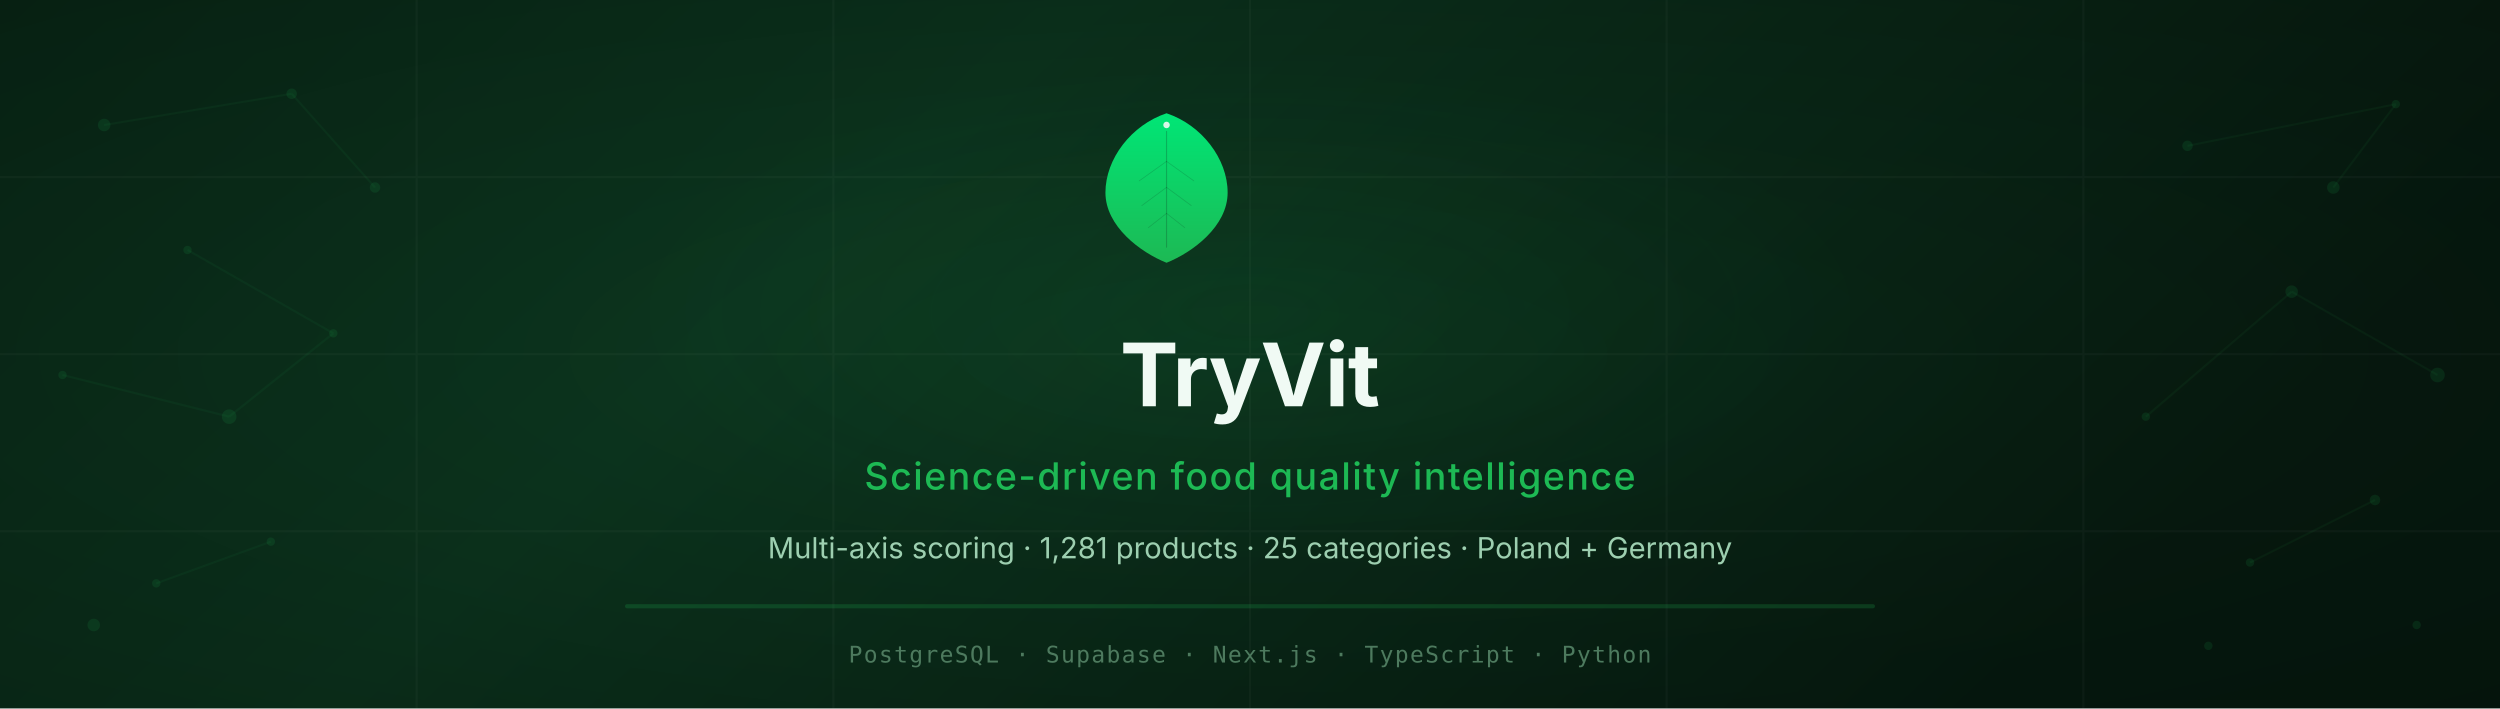
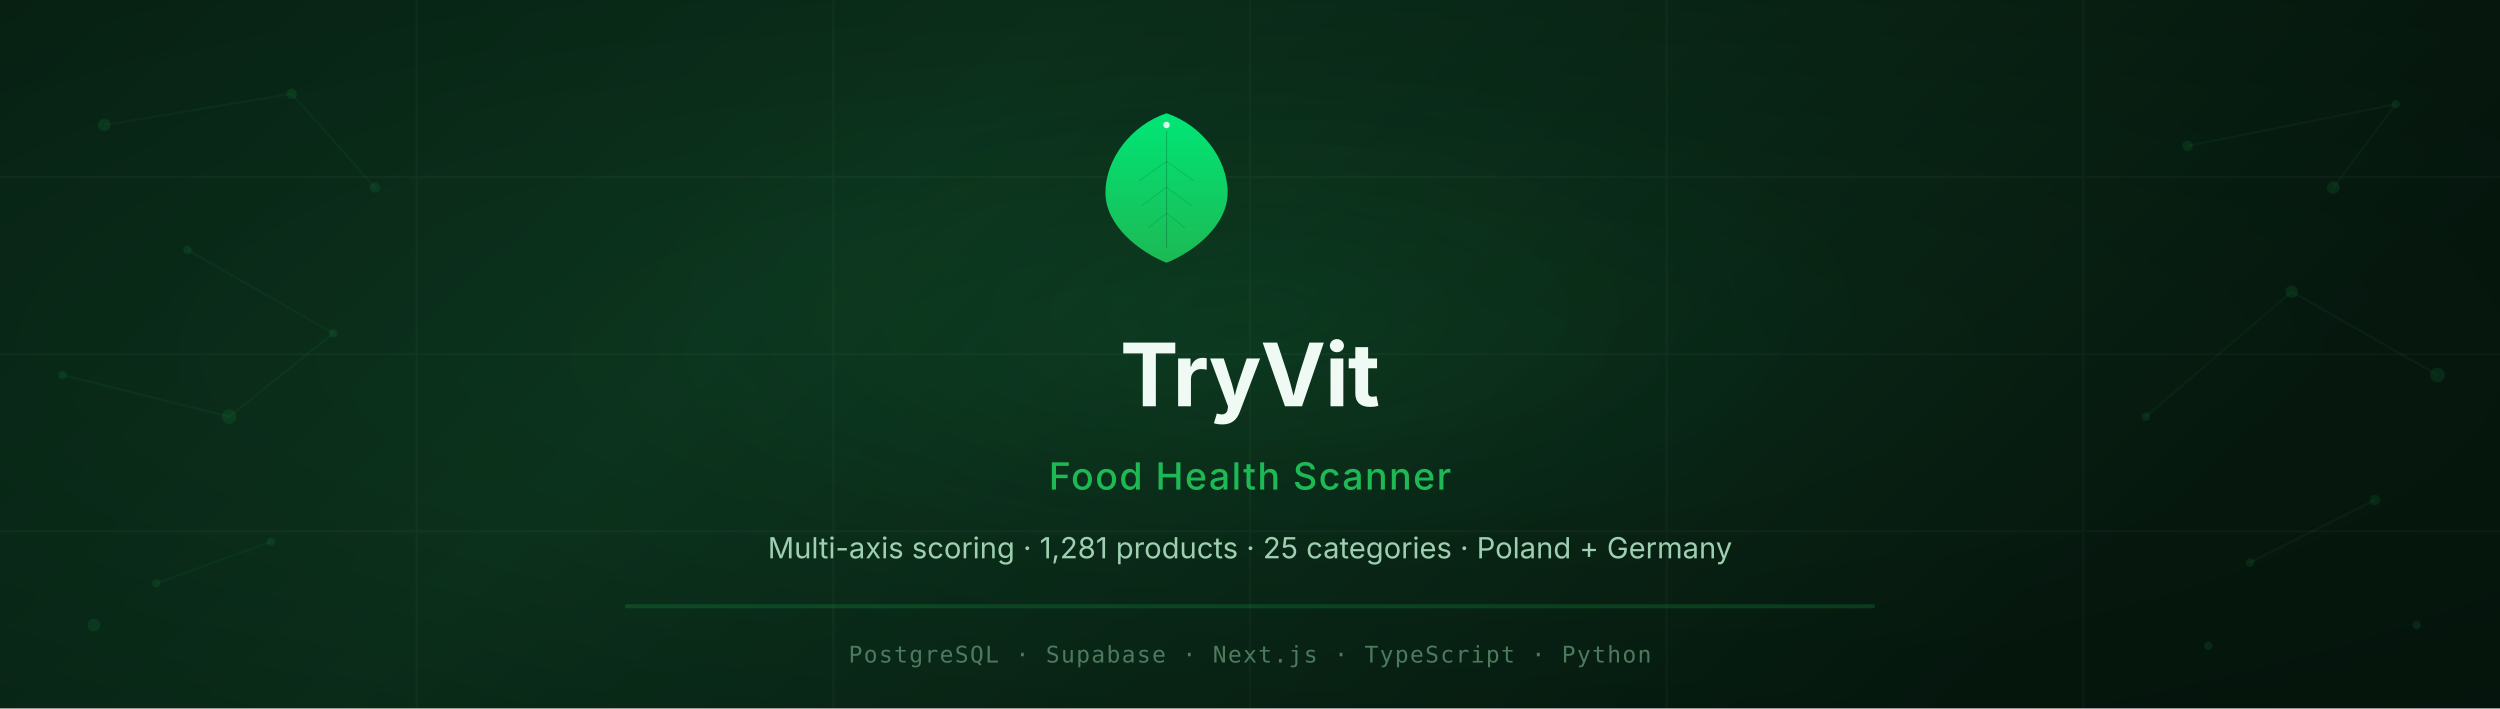
<svg xmlns="http://www.w3.org/2000/svg" viewBox="0 0 1200 340" width="1200" height="340">
  <defs>
    <linearGradient id="bg" x1="0" y1="0" x2="1" y2="0.3">
      <stop offset="0%" stop-color="#0A2E1A" />
      <stop offset="40%" stop-color="#0D3A21" />
      <stop offset="100%" stop-color="#071D11" />
    </linearGradient>
    <radialGradient id="dot-glow" cx="0.5" cy="0.5" r="0.5">
      <stop offset="0%" stop-color="#1DB954" stop-opacity="0.4" />
      <stop offset="100%" stop-color="#1DB954" stop-opacity="0" />
    </radialGradient>
    <linearGradient id="logo-fill" x1="0" y1="0" x2="0" y2="1">
      <stop offset="0%" stop-color="#00E676" />
      <stop offset="100%" stop-color="#1DB954" />
    </linearGradient>
    <radialGradient id="vignette" cx="0.5" cy="0.5" r="0.7">
      <stop offset="0%" stop-color="#000000" stop-opacity="0" />
      <stop offset="100%" stop-color="#000000" stop-opacity="0.3" />
    </radialGradient>
  </defs>
  <rect width="1200" height="340" fill="url(#bg)" />
  <rect width="1200" height="340" fill="url(#vignette)" />
  <g opacity="0.12">
    <circle cx="50" cy="60" r="3" fill="#1DB954" />
    <circle cx="90" cy="120" r="2" fill="#1DB954" />
    <circle cx="140" cy="45" r="2.5" fill="#1DB954" />
    <circle cx="30" cy="180" r="2" fill="#1DB954" />
    <circle cx="110" cy="200" r="3.5" fill="#1DB954" />
    <circle cx="75" cy="280" r="2" fill="#1DB954" />
    <circle cx="160" cy="160" r="2" fill="#1DB954" />
    <circle cx="45" cy="300" r="3" fill="#1DB954" />
    <circle cx="180" cy="90" r="2.5" fill="#1DB954" />
    <circle cx="130" cy="260" r="2" fill="#1DB954" />
  </g>
  <g opacity="0.06" stroke="#1DB954" stroke-width="1">
    <line x1="50" y1="60" x2="140" y2="45" />
    <line x1="90" y1="120" x2="160" y2="160" />
    <line x1="140" y1="45" x2="180" y2="90" />
    <line x1="30" y1="180" x2="110" y2="200" />
    <line x1="75" y1="280" x2="130" y2="260" />
    <line x1="110" y1="200" x2="160" y2="160" />
  </g>
  <g opacity="0.12">
    <circle cx="1050" cy="70" r="2.5" fill="#1DB954" />
    <circle cx="1100" cy="140" r="3" fill="#1DB954" />
    <circle cx="1150" cy="50" r="2" fill="#1DB954" />
    <circle cx="1030" cy="200" r="2" fill="#1DB954" />
    <circle cx="1170" cy="180" r="3.5" fill="#1DB954" />
    <circle cx="1080" cy="270" r="2" fill="#1DB954" />
    <circle cx="1140" cy="240" r="2.5" fill="#1DB954" />
    <circle cx="1060" cy="310" r="2" fill="#1DB954" />
    <circle cx="1120" cy="90" r="3" fill="#1DB954" />
    <circle cx="1160" cy="300" r="2" fill="#1DB954" />
  </g>
  <g opacity="0.06" stroke="#1DB954" stroke-width="1">
    <line x1="1050" y1="70" x2="1150" y2="50" />
    <line x1="1100" y1="140" x2="1170" y2="180" />
    <line x1="1150" y1="50" x2="1120" y2="90" />
    <line x1="1080" y1="270" x2="1140" y2="240" />
    <line x1="1030" y1="200" x2="1100" y2="140" />
  </g>
  <g opacity="0.03">
    <line x1="200" y1="0" x2="200" y2="340" stroke="#ffffff" stroke-width="1" />
    <line x1="400" y1="0" x2="400" y2="340" stroke="#ffffff" stroke-width="1" />
    <line x1="600" y1="0" x2="600" y2="340" stroke="#ffffff" stroke-width="1" />
    <line x1="800" y1="0" x2="800" y2="340" stroke="#ffffff" stroke-width="1" />
    <line x1="1000" y1="0" x2="1000" y2="340" stroke="#ffffff" stroke-width="1" />
    <line x1="0" y1="85" x2="1200" y2="85" stroke="#ffffff" stroke-width="1" />
    <line x1="0" y1="170" x2="1200" y2="170" stroke="#ffffff" stroke-width="1" />
    <line x1="0" y1="255" x2="1200" y2="255" stroke="#ffffff" stroke-width="1" />
  </g>
  <ellipse cx="600" cy="150" rx="300" ry="120" fill="url(#dot-glow)" opacity="0.15" />
  <g transform="translate(520, 50) scale(0.156)">
    <path d="M 256 28 C 364 64, 444 168, 444 272 C 444 376, 336 456, 256 488 C 176 456, 68 376, 68 272 C 68 168, 148 64, 256 28 Z" fill="url(#logo-fill)" />
    <line x1="256" y1="84" x2="256" y2="440" stroke="#0A2E1A" stroke-width="3.5" opacity="0.25" stroke-linecap="round" />
    <line x1="256" y1="176" x2="172" y2="236" stroke="#0A2E1A" stroke-width="2.5" opacity="0.18" stroke-linecap="round" />
    <line x1="256" y1="176" x2="340" y2="236" stroke="#0A2E1A" stroke-width="2.5" opacity="0.18" stroke-linecap="round" />
    <line x1="256" y1="256" x2="180" y2="312" stroke="#0A2E1A" stroke-width="2.5" opacity="0.18" stroke-linecap="round" />
    <line x1="256" y1="256" x2="332" y2="312" stroke="#0A2E1A" stroke-width="2.5" opacity="0.18" stroke-linecap="round" />
    <line x1="256" y1="336" x2="200" y2="380" stroke="#0A2E1A" stroke-width="2.5" opacity="0.18" stroke-linecap="round" />
    <line x1="256" y1="336" x2="312" y2="380" stroke="#0A2E1A" stroke-width="2.5" opacity="0.18" stroke-linecap="round" />
    <circle cx="256" cy="64" r="10" fill="#F0FAF4" opacity="0.90" />
  </g>
  <text x="600" y="195" text-anchor="middle" fill="#F0FAF4" font-family="system-ui, -apple-system, 'Segoe UI', sans-serif" font-size="42" font-weight="700" letter-spacing="-0.01em">TryVit</text>
-   <text x="600" y="235" text-anchor="middle" fill="#1DB954" font-family="system-ui, -apple-system, 'Segoe UI', sans-serif" font-size="18" font-weight="500" letter-spacing="0.04em">Science-driven food quality intelligence</text>
+   <text x="600" y="235" text-anchor="middle" fill="#1DB954" font-family="system-ui, -apple-system, 'Segoe UI', sans-serif" font-size="18" font-weight="500" letter-spacing="0.04em">Food Health Scanner</text>
  <text x="600" y="268" text-anchor="middle" fill="#9DCFB0" font-family="system-ui, -apple-system, 'Segoe UI', sans-serif" font-size="14" font-weight="400">Multi-axis scoring · 1,281 products · 25 categories · Poland + Germany</text>
  <rect x="300" y="290" width="600" height="2" rx="1" fill="#1DB954" opacity="0.2" />
  <text x="600" y="318" text-anchor="middle" fill="#4D7A5E" font-family="ui-monospace, 'SF Mono', 'Cascadia Code', monospace" font-size="11" font-weight="400" letter-spacing="0.06em">PostgreSQL · Supabase · Next.js · TypeScript · Python</text>
</svg>
